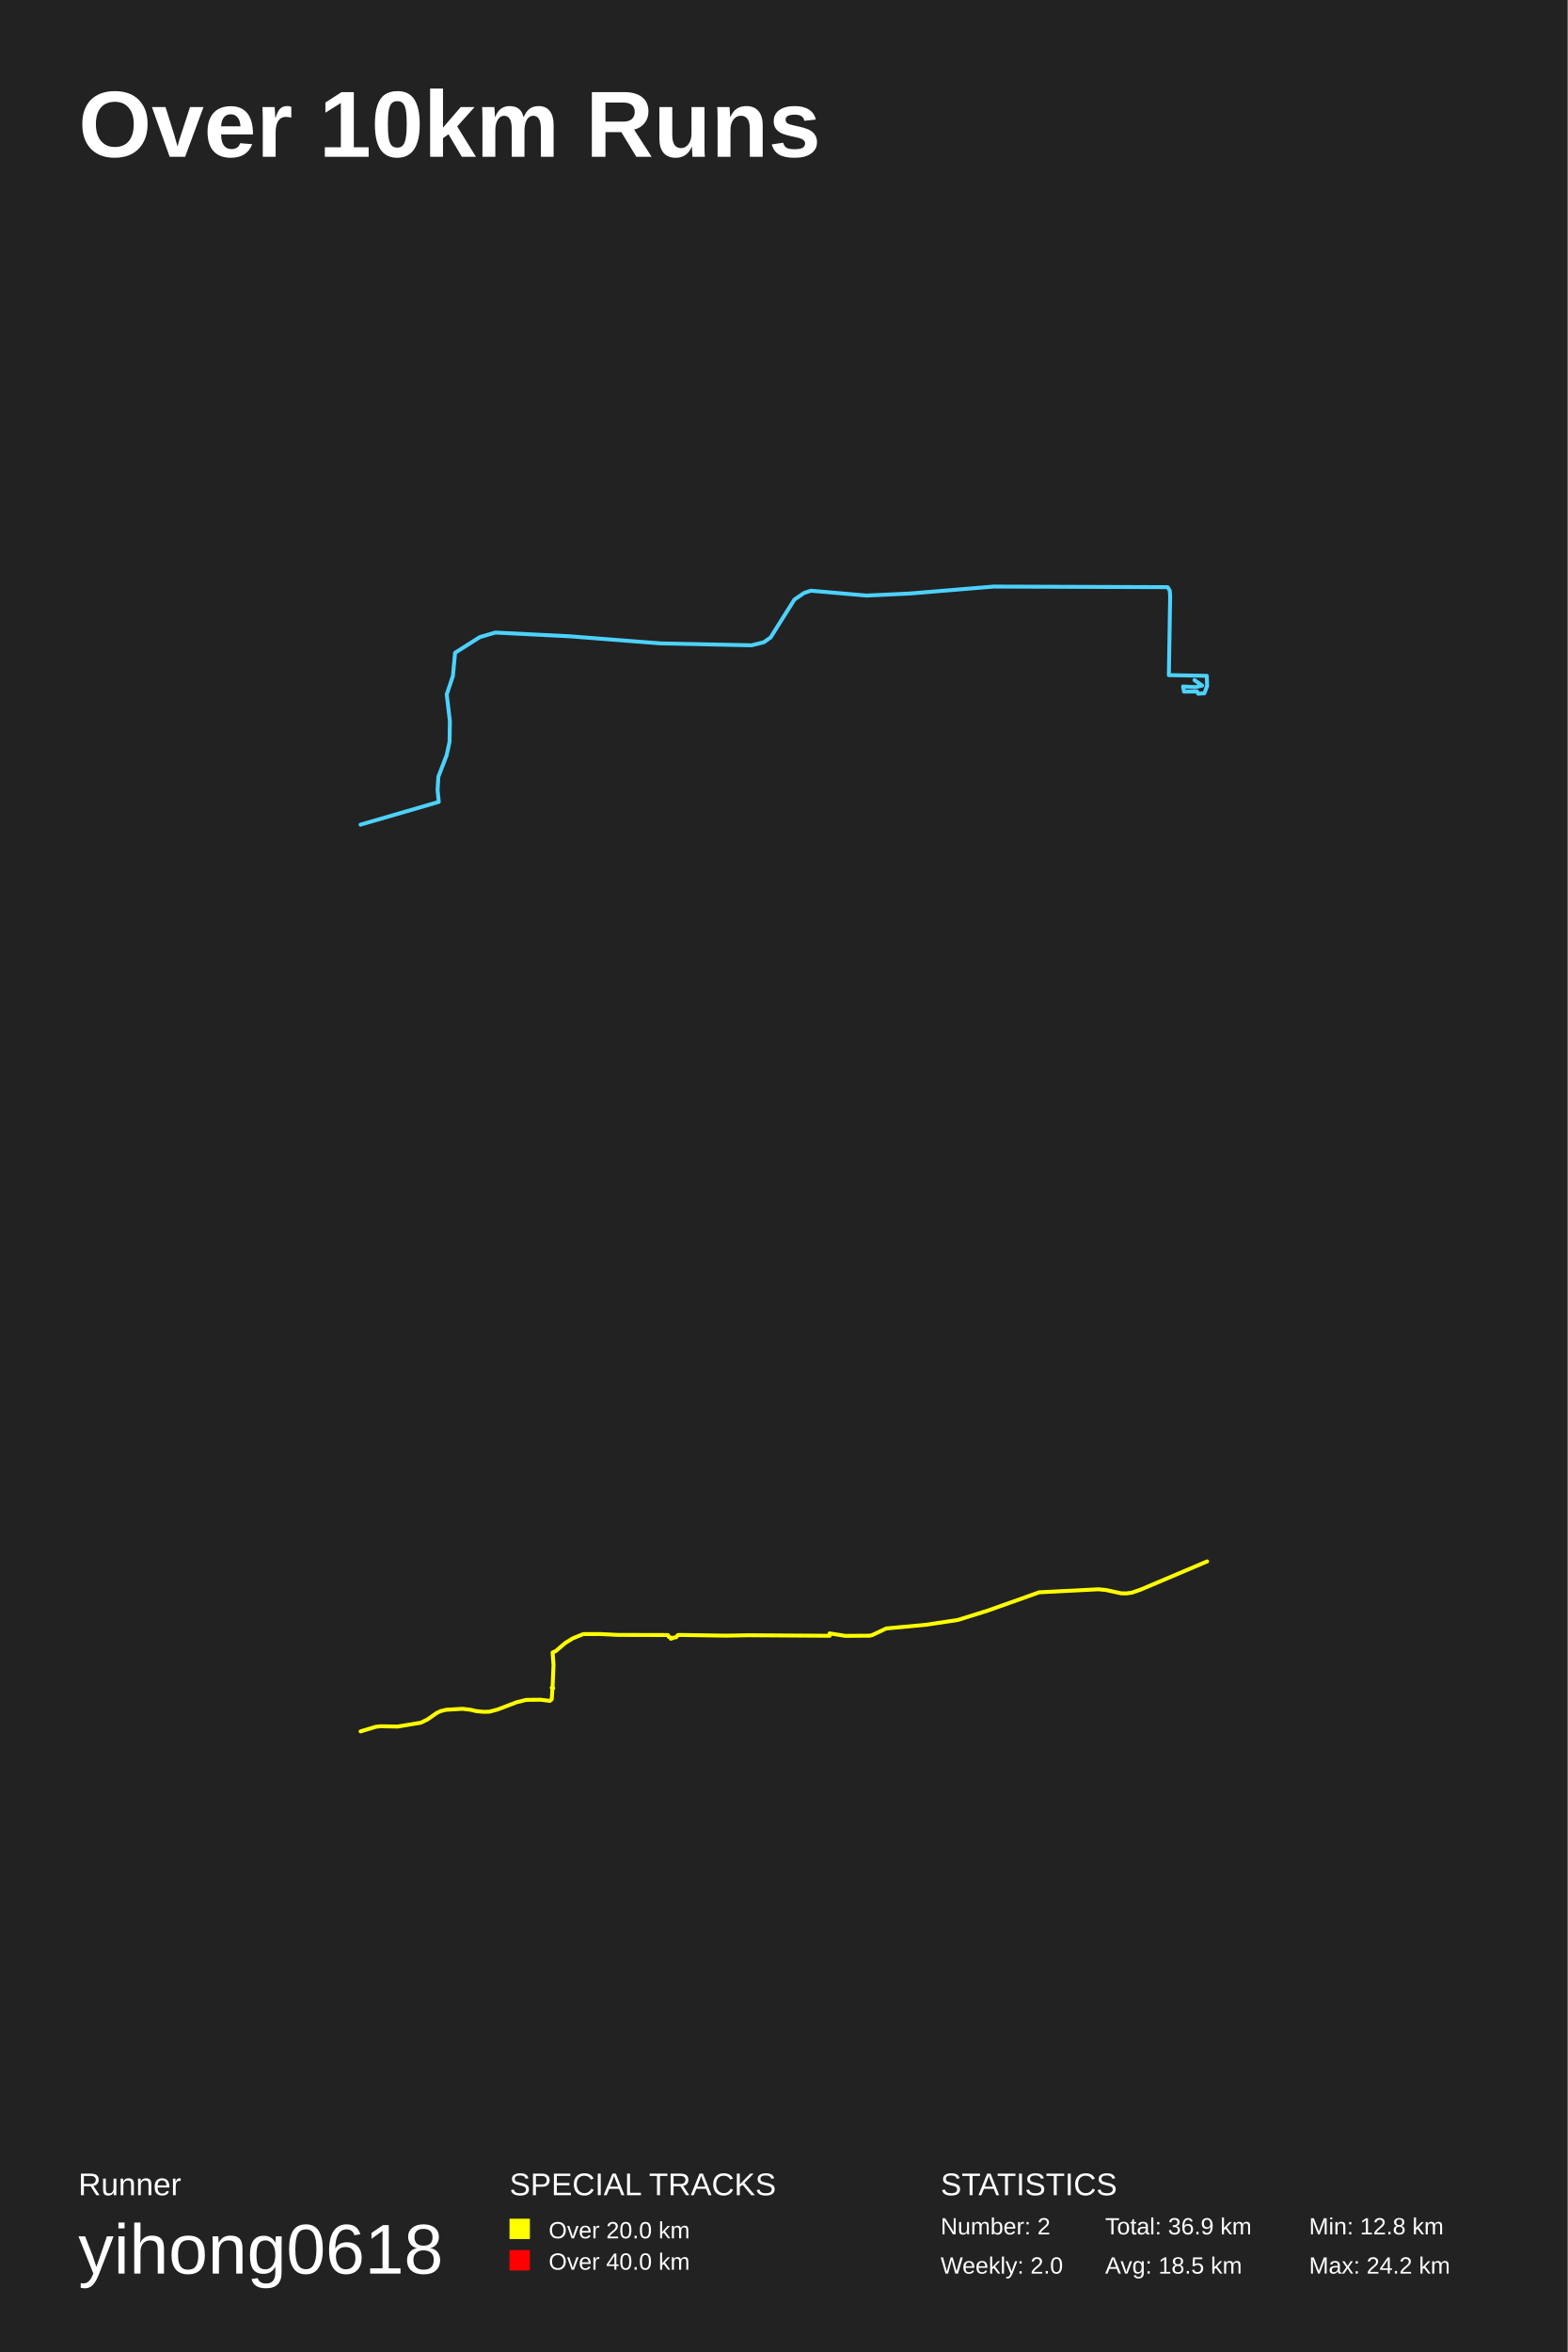
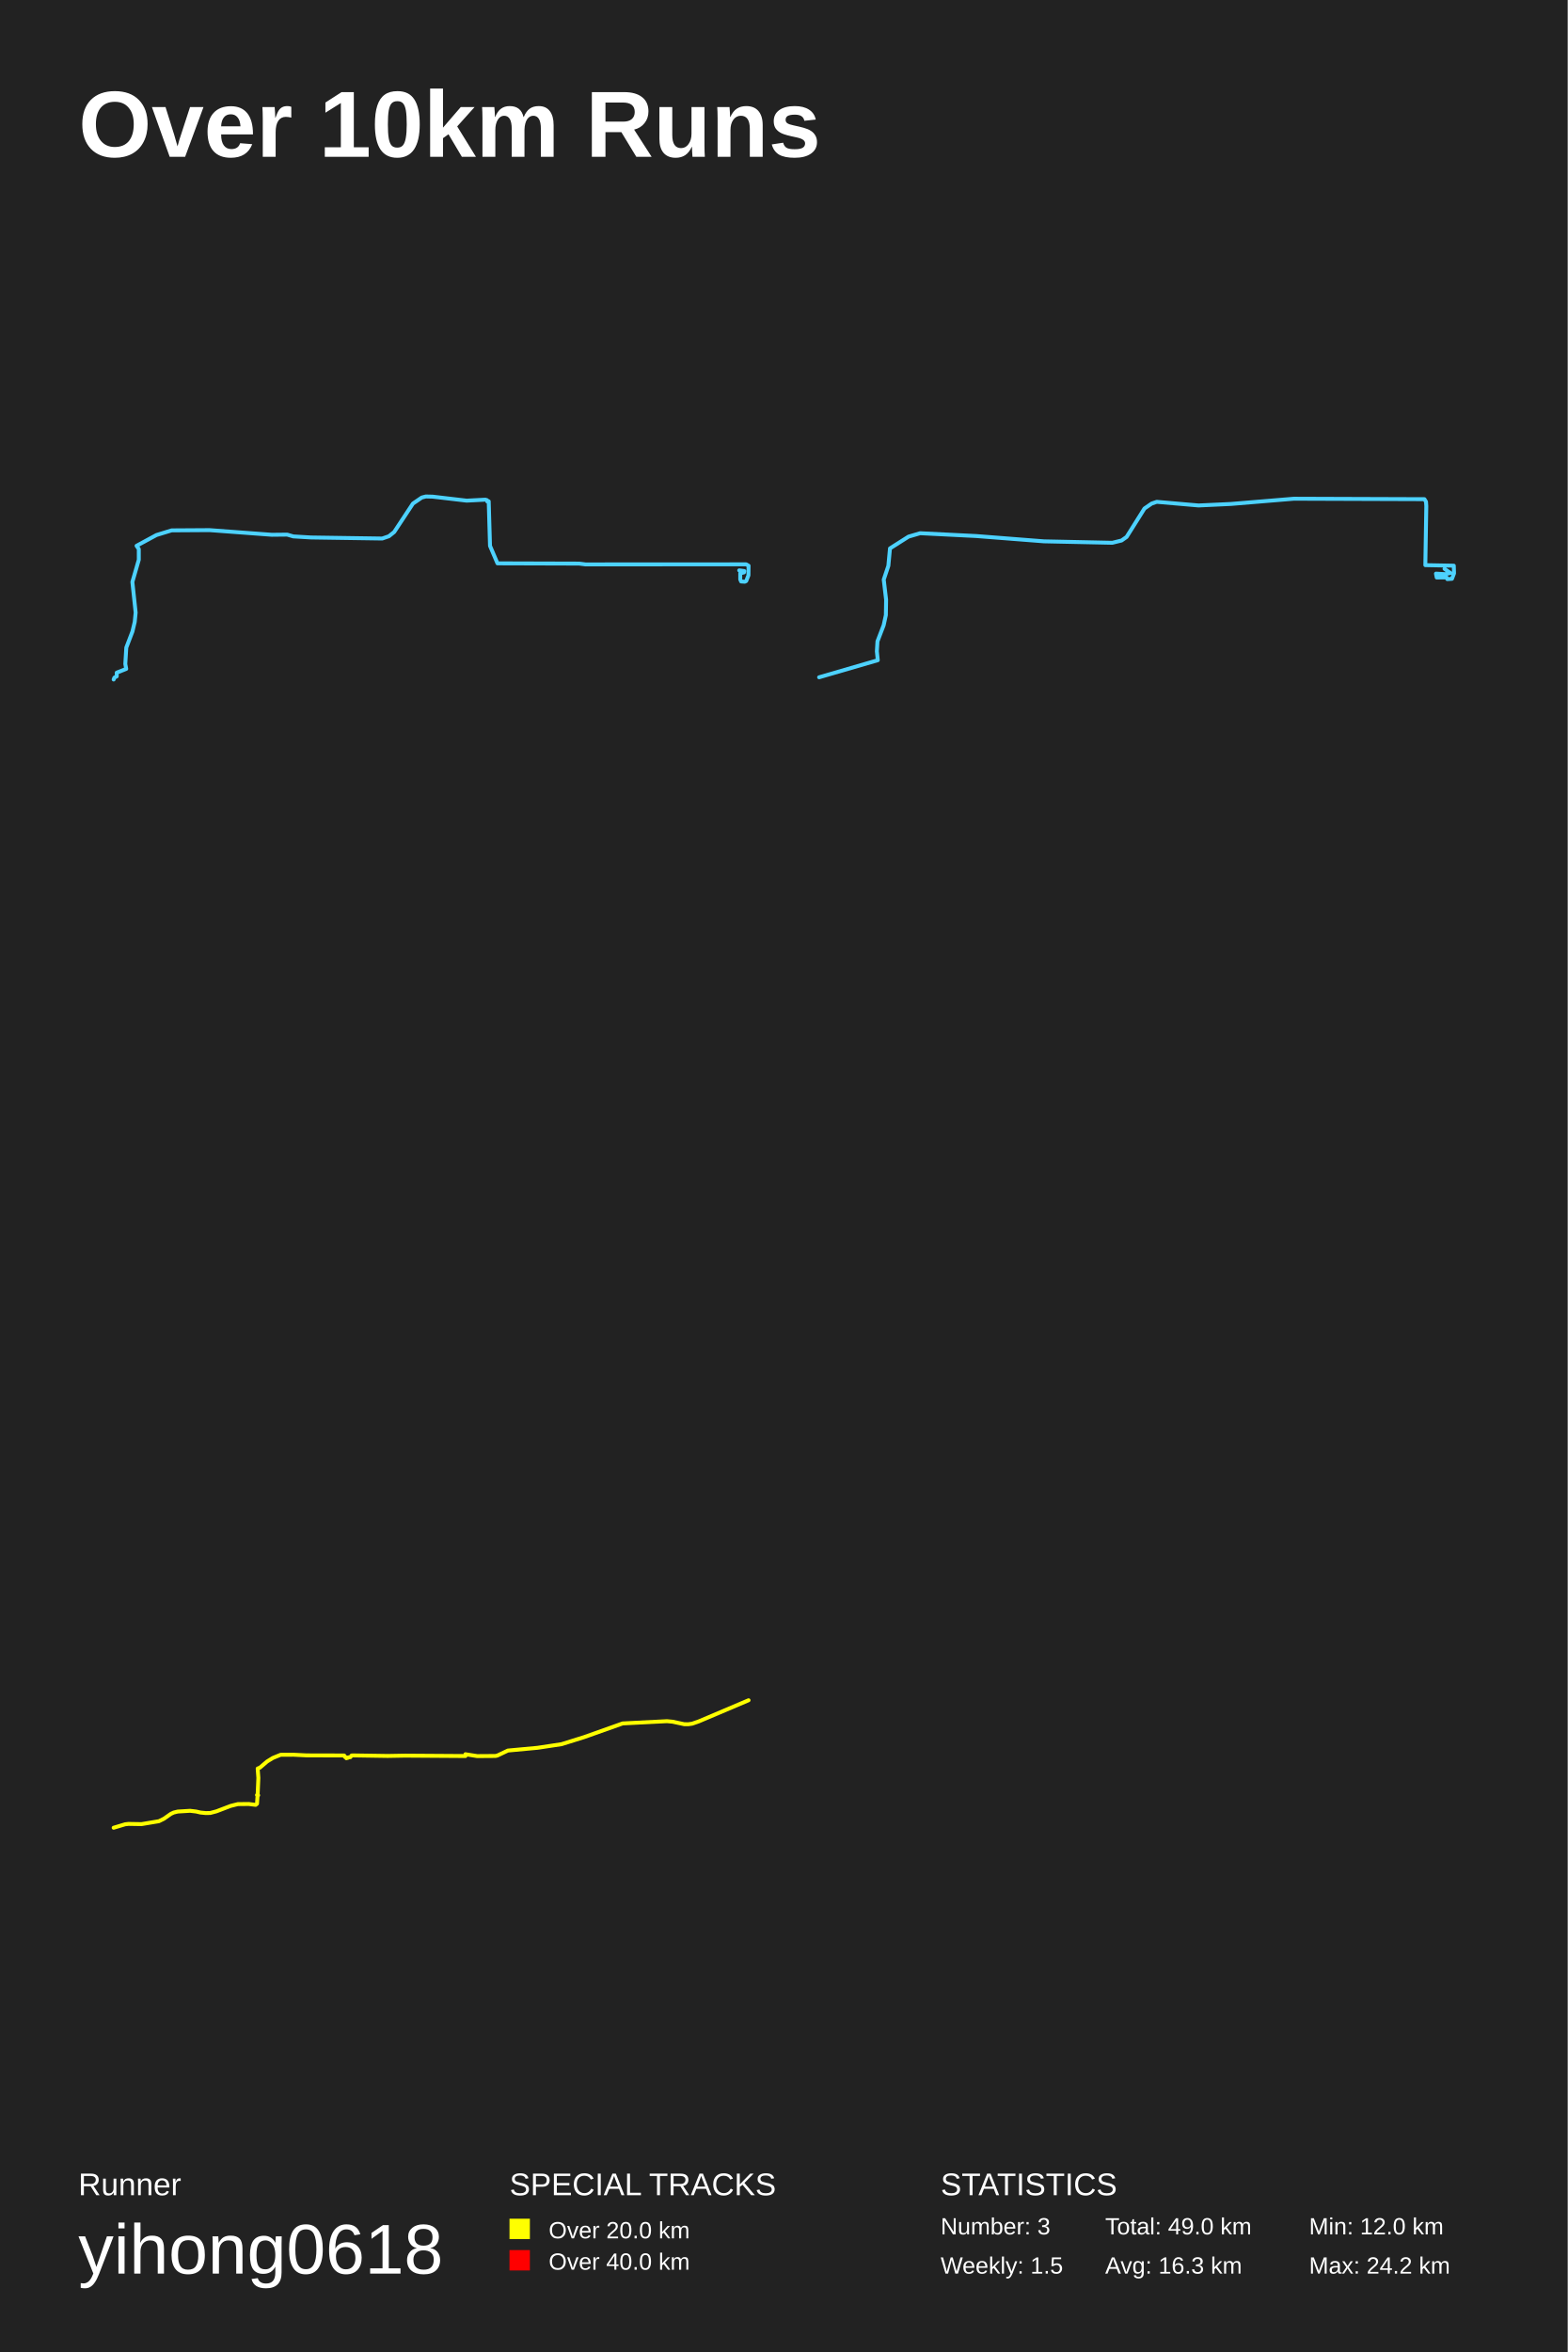
<svg xmlns="http://www.w3.org/2000/svg" baseProfile="full" height="300mm" version="1.1" viewBox="0,0,200,300" width="200mm">
  <defs />
  <rect fill="#222222" height="300" width="200" x="0" y="0" />
  <text fill="#FFFFFF" style="font-size:12px; font-family:Arial; font-weight:bold;" x="10" y="20">Over 10km Runs</text>
  <text fill="#FFFFFF" style="font-size:4px; font-family:Arial" x="10" y="280">Runner</text>
  <text fill="#FFFFFF" style="font-size:9px; font-family:Arial" x="10" y="290">yihong0618</text>
  <text fill="#FFFFFF" style="font-size:4px; font-family:Arial" x="65" y="280">SPECIAL TRACKS</text>
  <rect fill="yellow" height="2.6" width="2.6" x="65" y="283" />
  <text fill="#FFFFFF" style="font-size:3px; font-family:Arial" x="70" y="285.5">Over 20.0 km</text>
  <rect fill="red" height="2.6" width="2.6" x="65" y="287" />
  <text fill="#FFFFFF" style="font-size:3px; font-family:Arial" x="70" y="289.5">Over 40.0 km</text>
  <text fill="#FFFFFF" style="font-size:4px; font-family:Arial" x="120" y="280">STATISTICS</text>
-   <text fill="#FFFFFF" style="font-size:3px; font-family:Arial" x="120" y="285">Number: 2</text>
-   <text fill="#FFFFFF" style="font-size:3px; font-family:Arial" x="120" y="290">Weekly: 2.0</text>
-   <text fill="#FFFFFF" style="font-size:3px; font-family:Arial" x="141" y="285">Total: 36.9 km</text>
-   <text fill="#FFFFFF" style="font-size:3px; font-family:Arial" x="141" y="290">Avg: 18.5 km</text>
-   <text fill="#FFFFFF" style="font-size:3px; font-family:Arial" x="167" y="285">Min: 12.8 km</text>
+   <text fill="#FFFFFF" style="font-size:3px; font-family:Arial" x="120" y="285">Number: 3</text>
+   <text fill="#FFFFFF" style="font-size:3px; font-family:Arial" x="120" y="290">Weekly: 1.5</text>
+   <text fill="#FFFFFF" style="font-size:3px; font-family:Arial" x="141" y="285">Total: 49.0 km</text>
+   <text fill="#FFFFFF" style="font-size:3px; font-family:Arial" x="141" y="290">Avg: 16.3 km</text>
+   <text fill="#FFFFFF" style="font-size:3px; font-family:Arial" x="167" y="285">Min: 12.0 km</text>
  <text fill="#FFFFFF" style="font-size:3px; font-family:Arial" x="167" y="290">Max: 24.2 km</text>
-   <polyline fill="none" points="46.0,105.183 55.979,102.283 55.824,100.774 55.927,99.072 56.982,96.326 57.354,94.611 57.396,91.993 56.992,88.576 57.778,86.229 58.057,83.263 61.211,81.265 63.187,80.684 72.7,81.161 84.251,82.064 95.874,82.309 97.446,81.922 98.304,81.316 101.344,76.48 102.565,75.642 103.433,75.345 110.548,75.964 116.039,75.706 126.762,74.817 148.964,74.894 149.233,75.332 149.285,76.068 149.119,86.113 153.959,86.204 154.0,87.506 153.648,88.434 152.852,88.486 152.728,88.202 151.053,88.215 150.929,87.558 152.511,87.648 153.369,87.442 152.387,86.745" stroke="#4DD2FF" stroke-linecap="round" stroke-linejoin="round" stroke-width="0.5" />
-   <polyline fill="none" points="46.0,220.84 47.96,220.25 48.522,220.187 50.74,220.224 53.698,219.729 54.551,219.308 55.734,218.476 56.216,218.255 56.901,218.086 58.996,217.96 60.027,218.081 60.766,218.255 61.666,218.344 62.431,218.329 63.483,218.049 65.9,217.128 67.121,216.823 68.976,216.802 70.15,216.949 70.387,216.754 70.484,215.291 70.581,215.322 70.383,215.275 70.492,215.249 70.615,212.358 70.497,210.773 70.89,210.61 72.102,209.572 73.078,208.972 74.409,208.43 76.598,208.424 78.816,208.535 85.212,208.551 85.331,208.798 85.732,208.914 85.584,209.025 85.635,208.94 85.791,208.967 85.998,208.861 86.269,208.835 86.476,208.551 86.759,208.54 92.615,208.63 95.56,208.577 105.843,208.645 105.835,208.34 107.837,208.656 110.934,208.635 111.255,208.566 113.06,207.713 118.104,207.245 122.19,206.629 126.018,205.433 132.579,203.1 140.121,202.716 141.08,202.805 143.053,203.232 143.75,203.237 144.409,203.142 145.508,202.763 154.0,199.16" stroke="yellow" stroke-linecap="round" stroke-linejoin="round" stroke-width="0.5" />
+   <polyline fill="none" points="94.306,72.752 94.949,72.835 94.915,73.012 94.439,73.127 94.439,73.907 94.548,74.168 95.024,74.199 95.199,74.105 95.483,73.387 95.5,72.158 95.191,71.981 74.699,71.991 73.889,71.887 63.467,71.856 62.515,69.628 62.348,63.942 62.165,63.973 62.131,63.796 61.914,63.733 59.534,63.858 55.192,63.348 54.324,63.327 53.806,63.463 52.679,64.233 50.29,67.857 49.614,68.399 48.762,68.69 39.685,68.555 37.422,68.42 36.637,68.191 34.675,68.211 26.734,67.618 21.899,67.649 19.961,68.243 17.423,69.617 17.707,70.034 17.707,71.398 16.888,74.23 17.306,78.135 17.189,79.322 16.897,80.551 16.112,82.602 15.986,84.695 16.103,85.319 14.892,85.798 14.892,86.267 14.592,86.433 14.5,86.673" stroke="#4DD2FF" stroke-linecap="round" stroke-linejoin="round" stroke-width="0.5" />
+   <polyline fill="none" points="104.5,86.388 111.984,84.212 111.868,83.081 111.945,81.804 112.736,79.744 113.016,78.458 113.047,76.495 112.744,73.932 113.334,72.172 113.543,69.948 115.909,68.448 117.39,68.013 124.525,68.371 133.188,69.048 141.905,69.232 143.084,68.942 143.728,68.487 146.008,64.86 146.923,64.231 147.575,64.009 152.911,64.473 157.029,64.28 165.072,63.612 181.723,63.67 181.925,63.999 181.963,64.551 181.839,72.085 185.469,72.153 185.5,73.13 185.236,73.826 184.639,73.865 184.546,73.652 183.29,73.661 183.197,73.168 184.383,73.236 185.027,73.081 184.29,72.559" stroke="#4DD2FF" stroke-linecap="round" stroke-linejoin="round" stroke-width="0.5" />
+   <polyline fill="none" points="14.5,233.13 15.97,232.688 16.392,232.64 18.055,232.668 20.273,232.297 20.914,231.981 21.801,231.357 22.162,231.191 22.675,231.065 24.247,230.97 25.02,231.061 25.575,231.191 26.25,231.258 26.823,231.246 27.612,231.037 29.425,230.346 30.341,230.117 31.732,230.101 32.613,230.212 32.79,230.066 32.863,228.968 32.936,228.992 32.787,228.956 32.869,228.936 32.961,226.768 32.873,225.58 33.167,225.457 34.077,224.679 34.809,224.229 35.807,223.822 37.448,223.818 39.112,223.901 43.909,223.913 43.998,224.099 44.299,224.186 44.188,224.268 44.226,224.205 44.343,224.225 44.499,224.146 44.702,224.126 44.857,223.913 45.069,223.905 49.461,223.972 51.67,223.933 59.382,223.984 59.376,223.755 60.878,223.992 63.201,223.976 63.442,223.925 64.795,223.285 68.578,222.934 71.642,222.471 74.513,221.575 79.434,219.825 85.091,219.537 85.81,219.604 87.29,219.924 87.813,219.928 88.307,219.857 89.131,219.572 95.5,216.87" stroke="yellow" stroke-linecap="round" stroke-linejoin="round" stroke-width="0.5" />
</svg>
